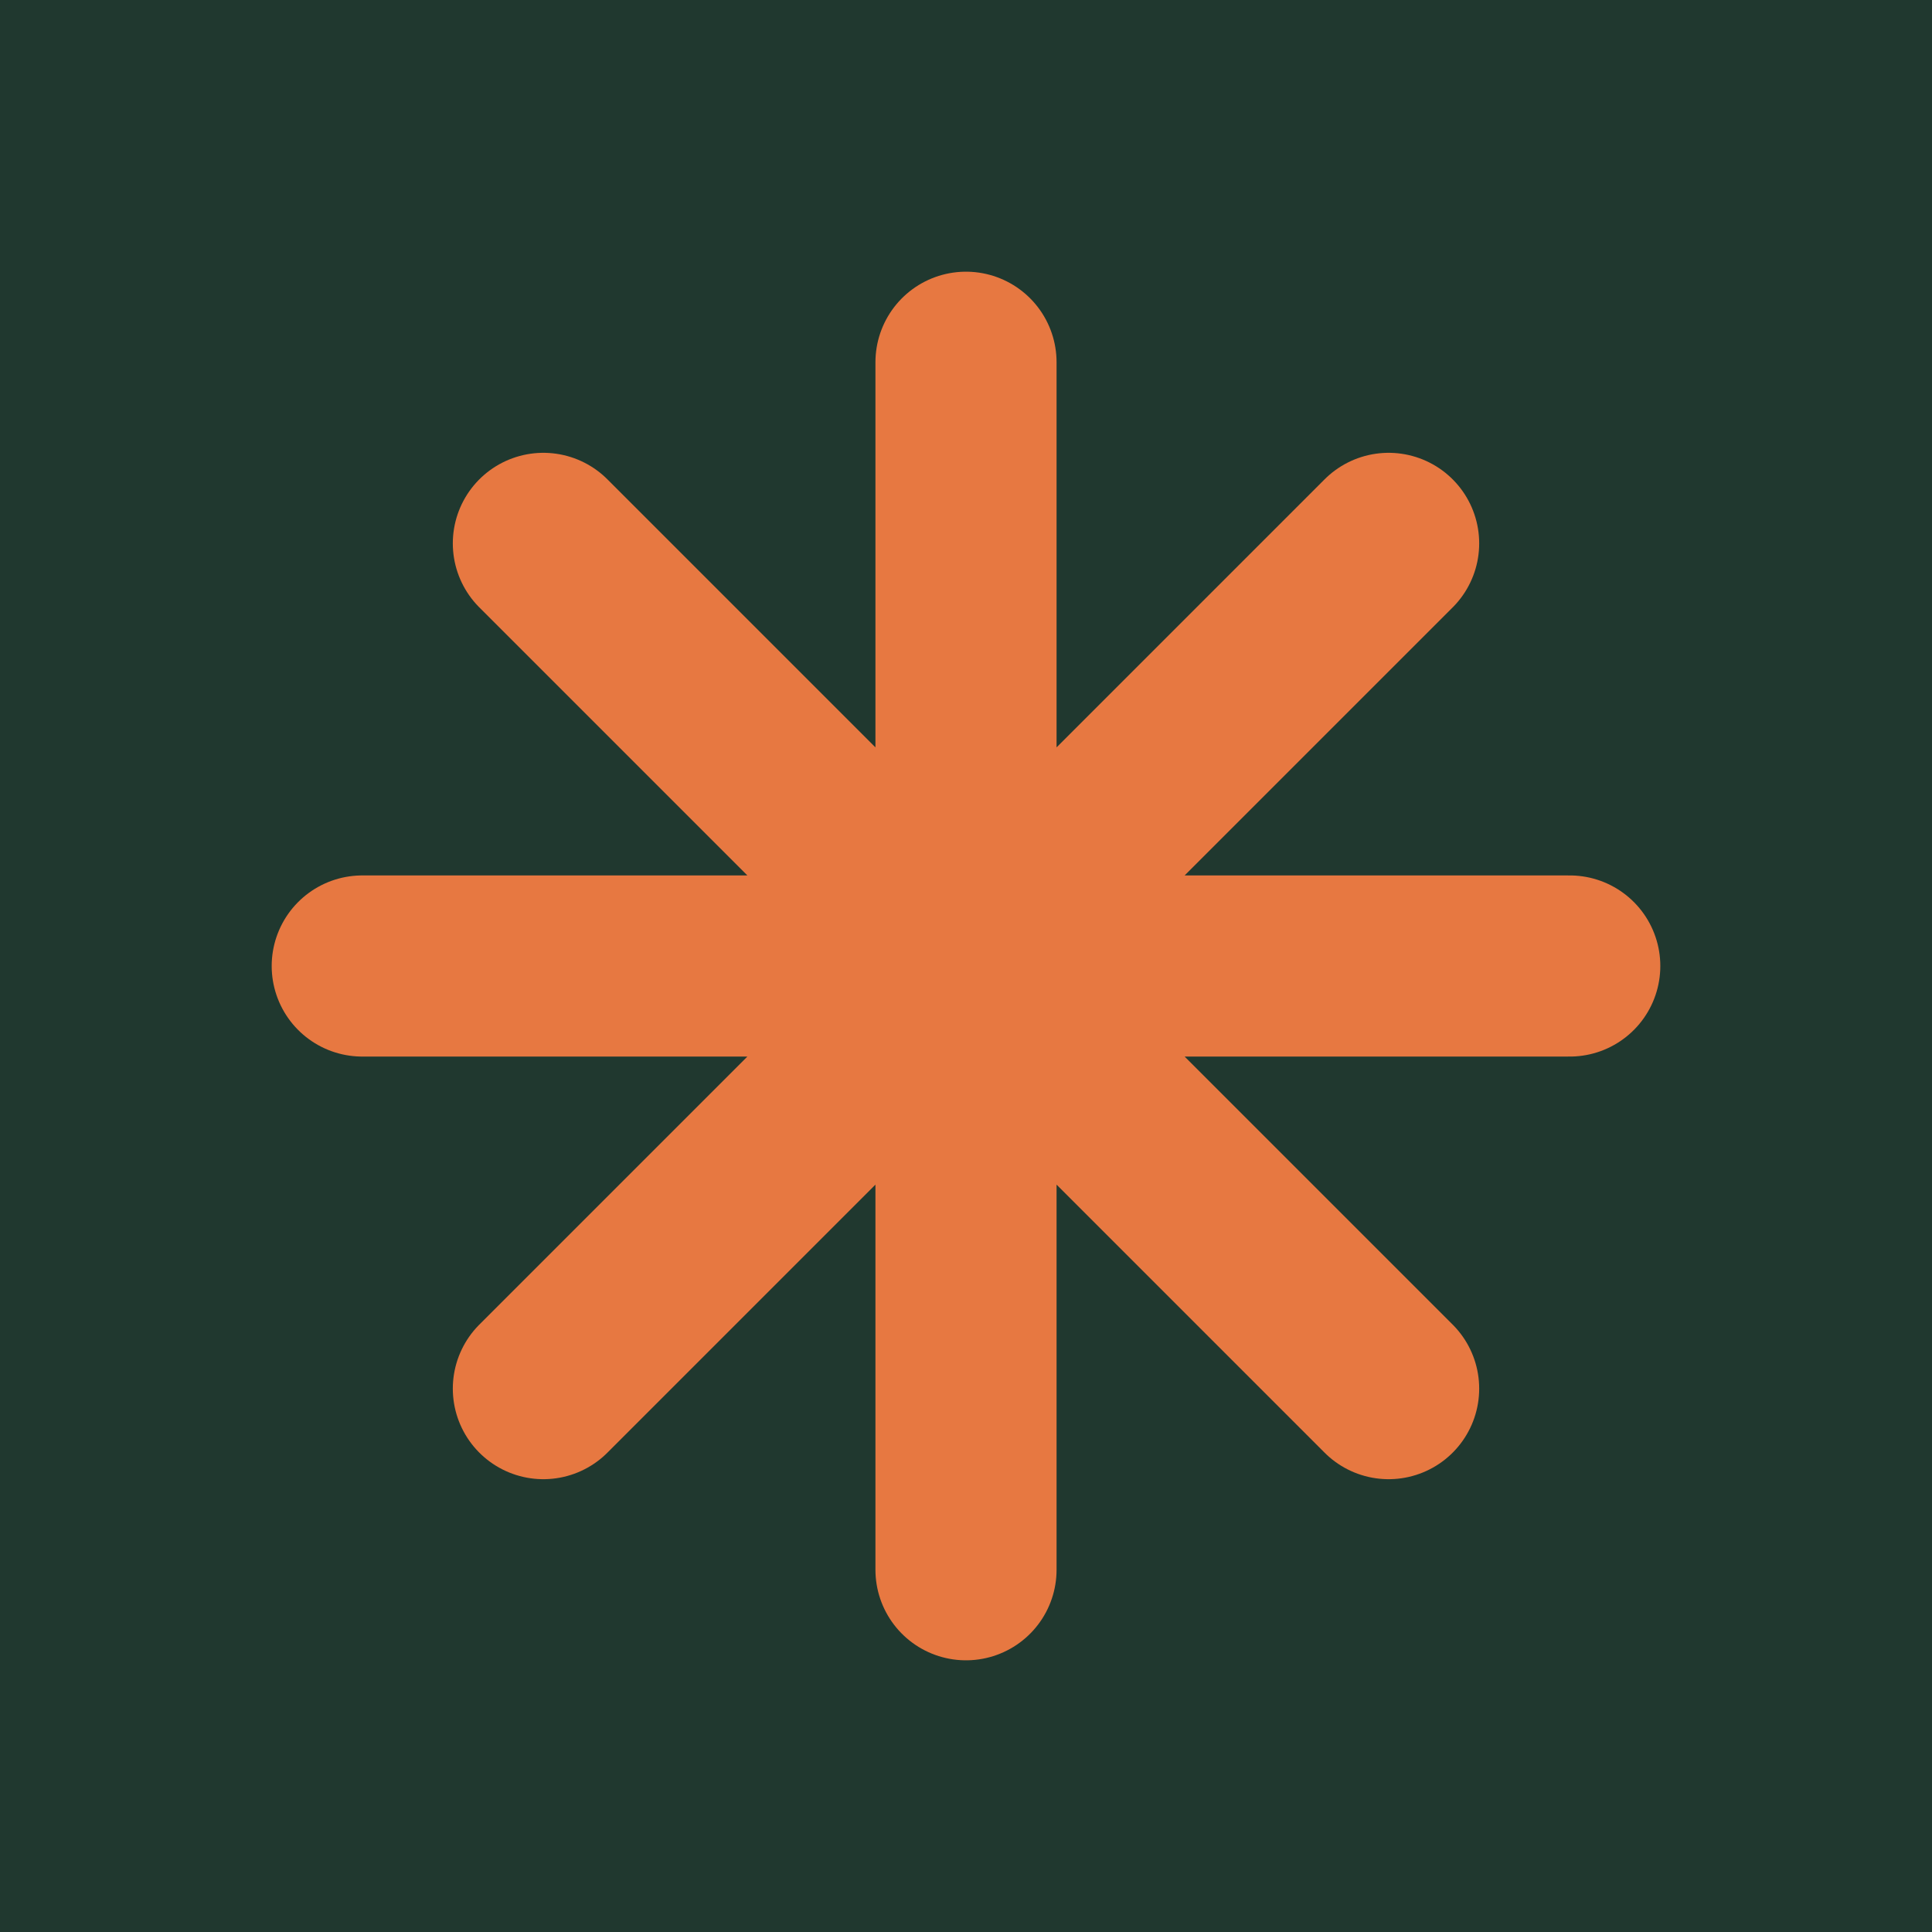
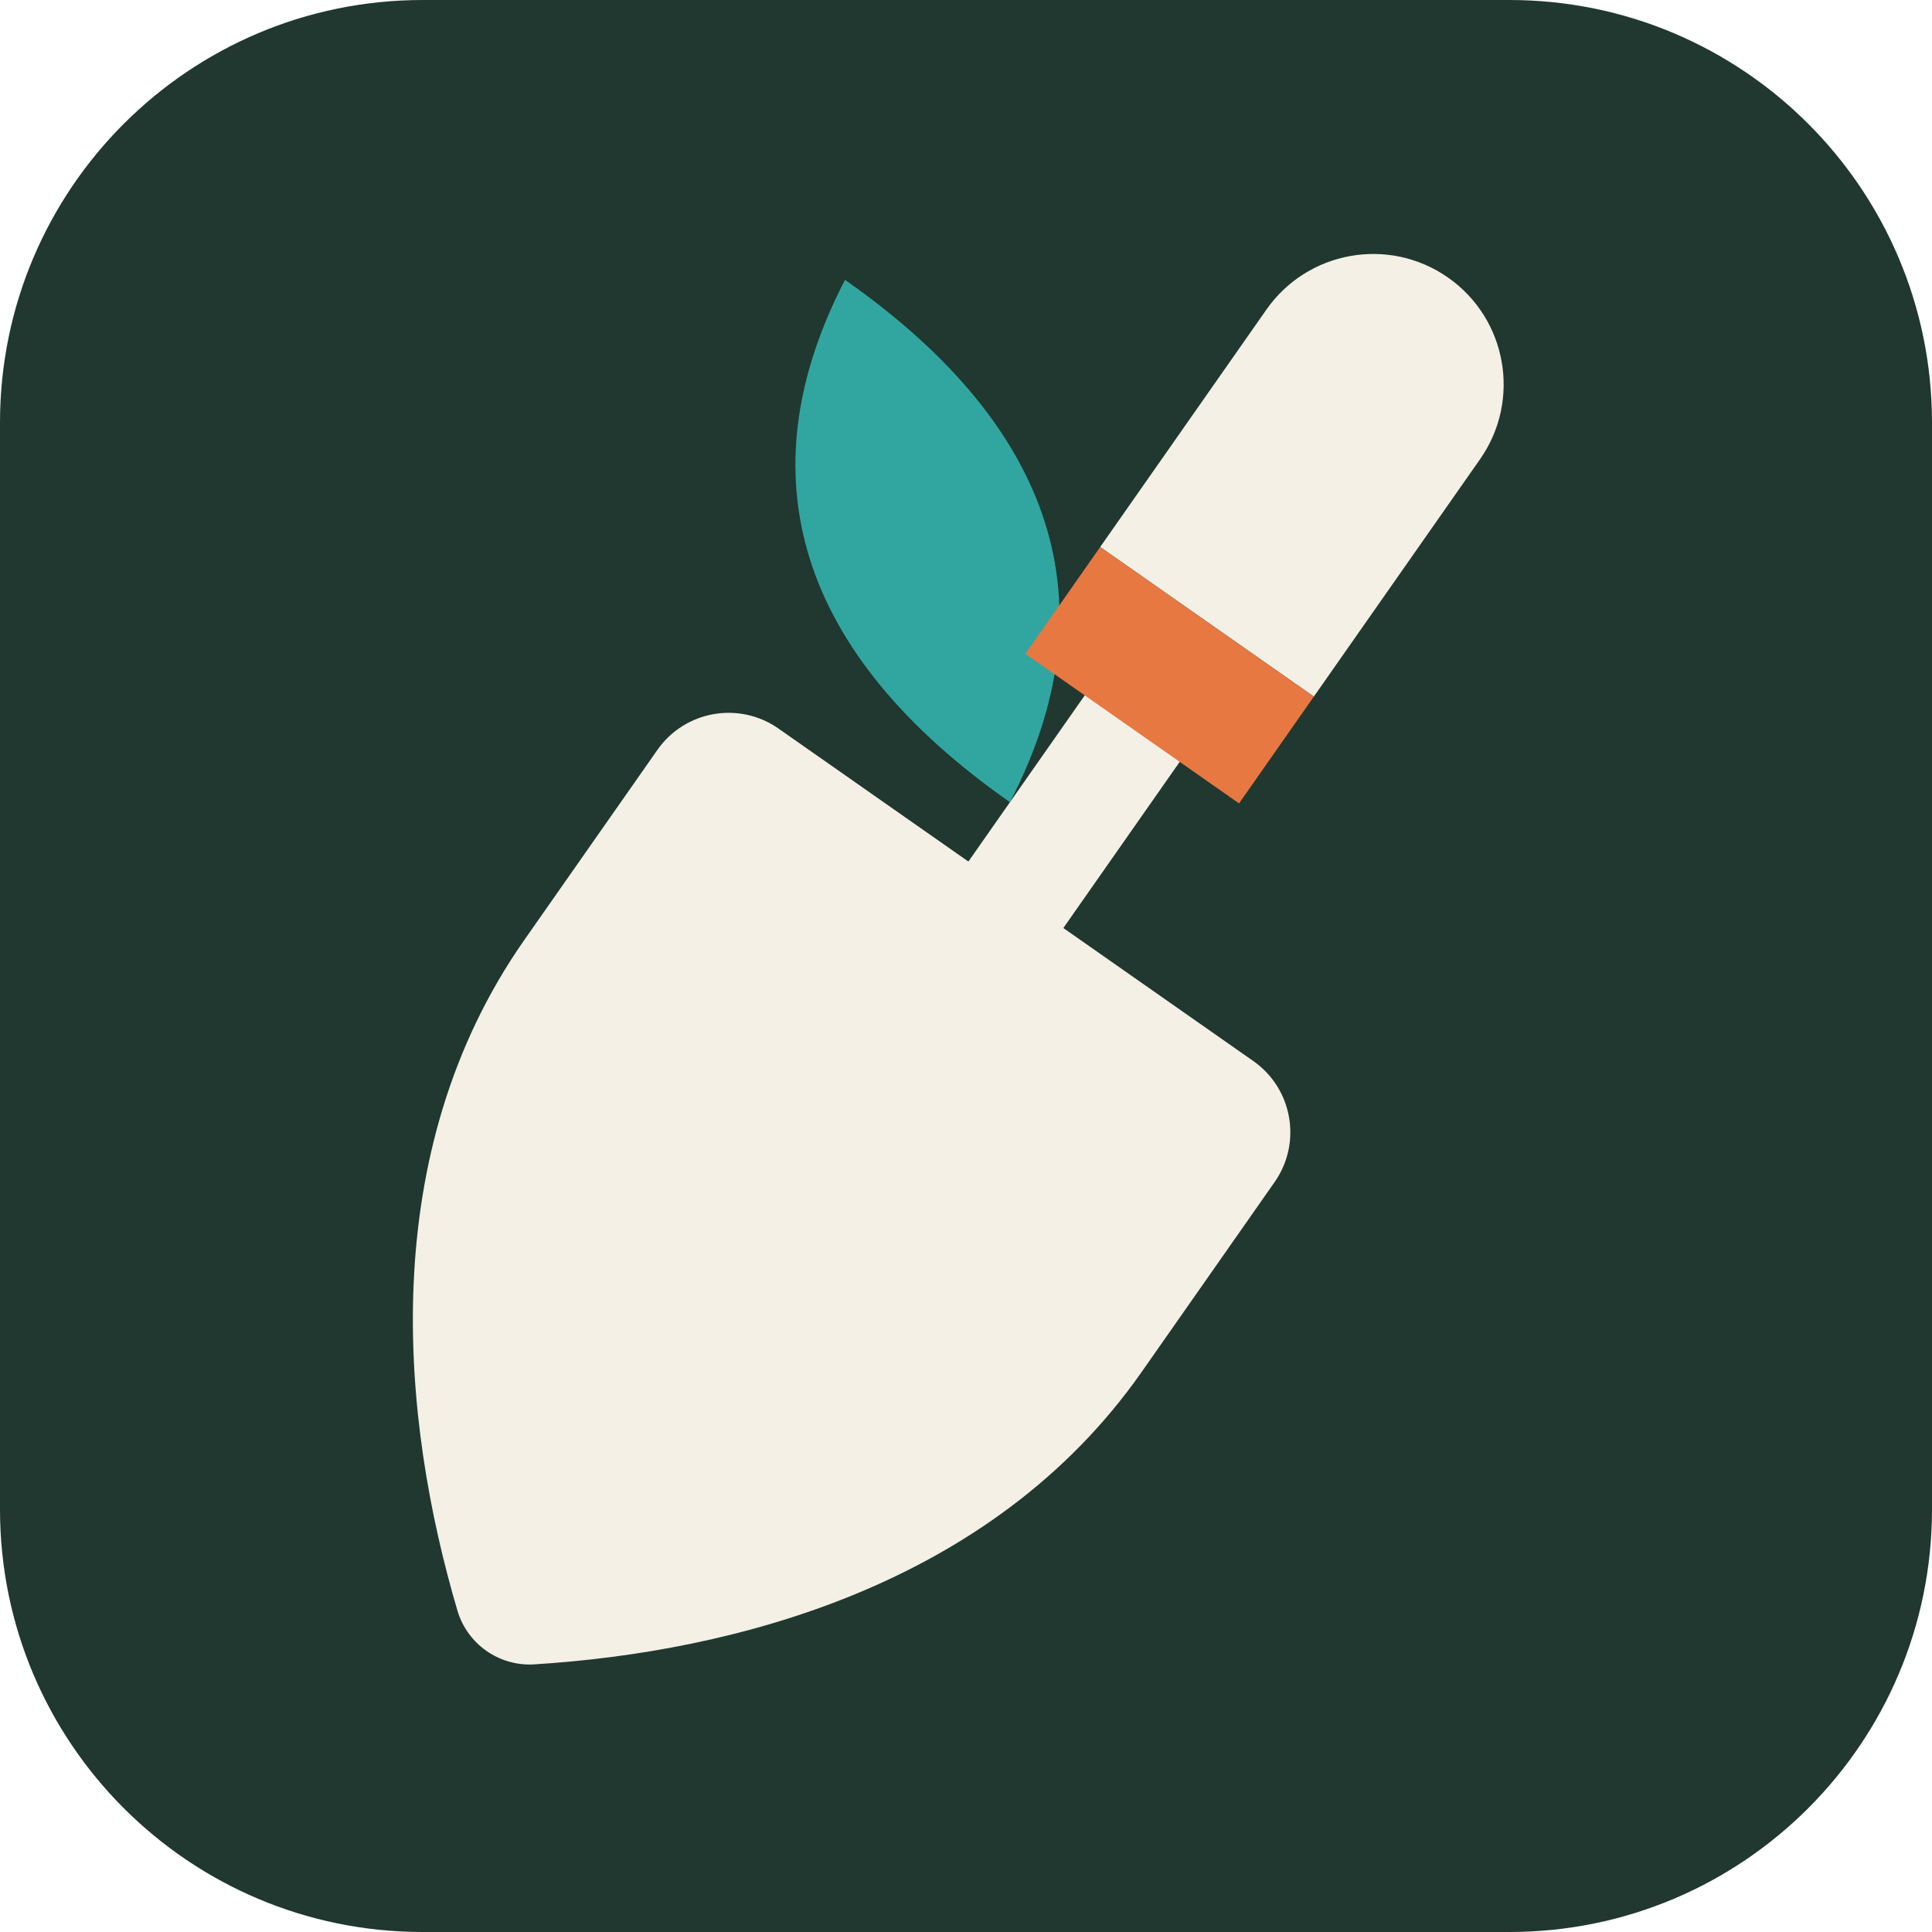
<svg xmlns="http://www.w3.org/2000/svg" viewBox="0 0 64 64">
-   <rect width="64" height="64" fill="#20382F" />
-   <g stroke="#E77841" stroke-width="6" stroke-linecap="round">
-     <path d="M32 12v40M12 32h40M18 18l28 28M46 18L18 46" />
+   <rect width="64" height="64" rx="14" fill="#20382F" />
+   <g transform="translate(32 32) scale(0.96) rotate(35) translate(-32 -30)">
+     <path d="M30 24.5c-1-7.5-6-11.5-15-11.5 1 7.5 6 11.5 15 11.5z" fill="#31A6A1" />
+     <path d="M30 19h4v9h-4z" fill="#F4F0E6" />
+     <path d="M19 30a3 3 0 0 1 3-3h20a3 3 0 0 1 3 3v8c0 9-6 16-11.4 20.3a2.6 2.6 0 0 1-3.2 0C25 54 19 47 19 38z" fill="#F4F0E6" />
+     <path d="M27.5 15.5v-10a4.5 4.5 0 0 1 9 0v10z" fill="#F4F0E6" />
+     <path d="M27.5 15.5h9V20h-9z" fill="#E77841" />
  </g>
</svg>
